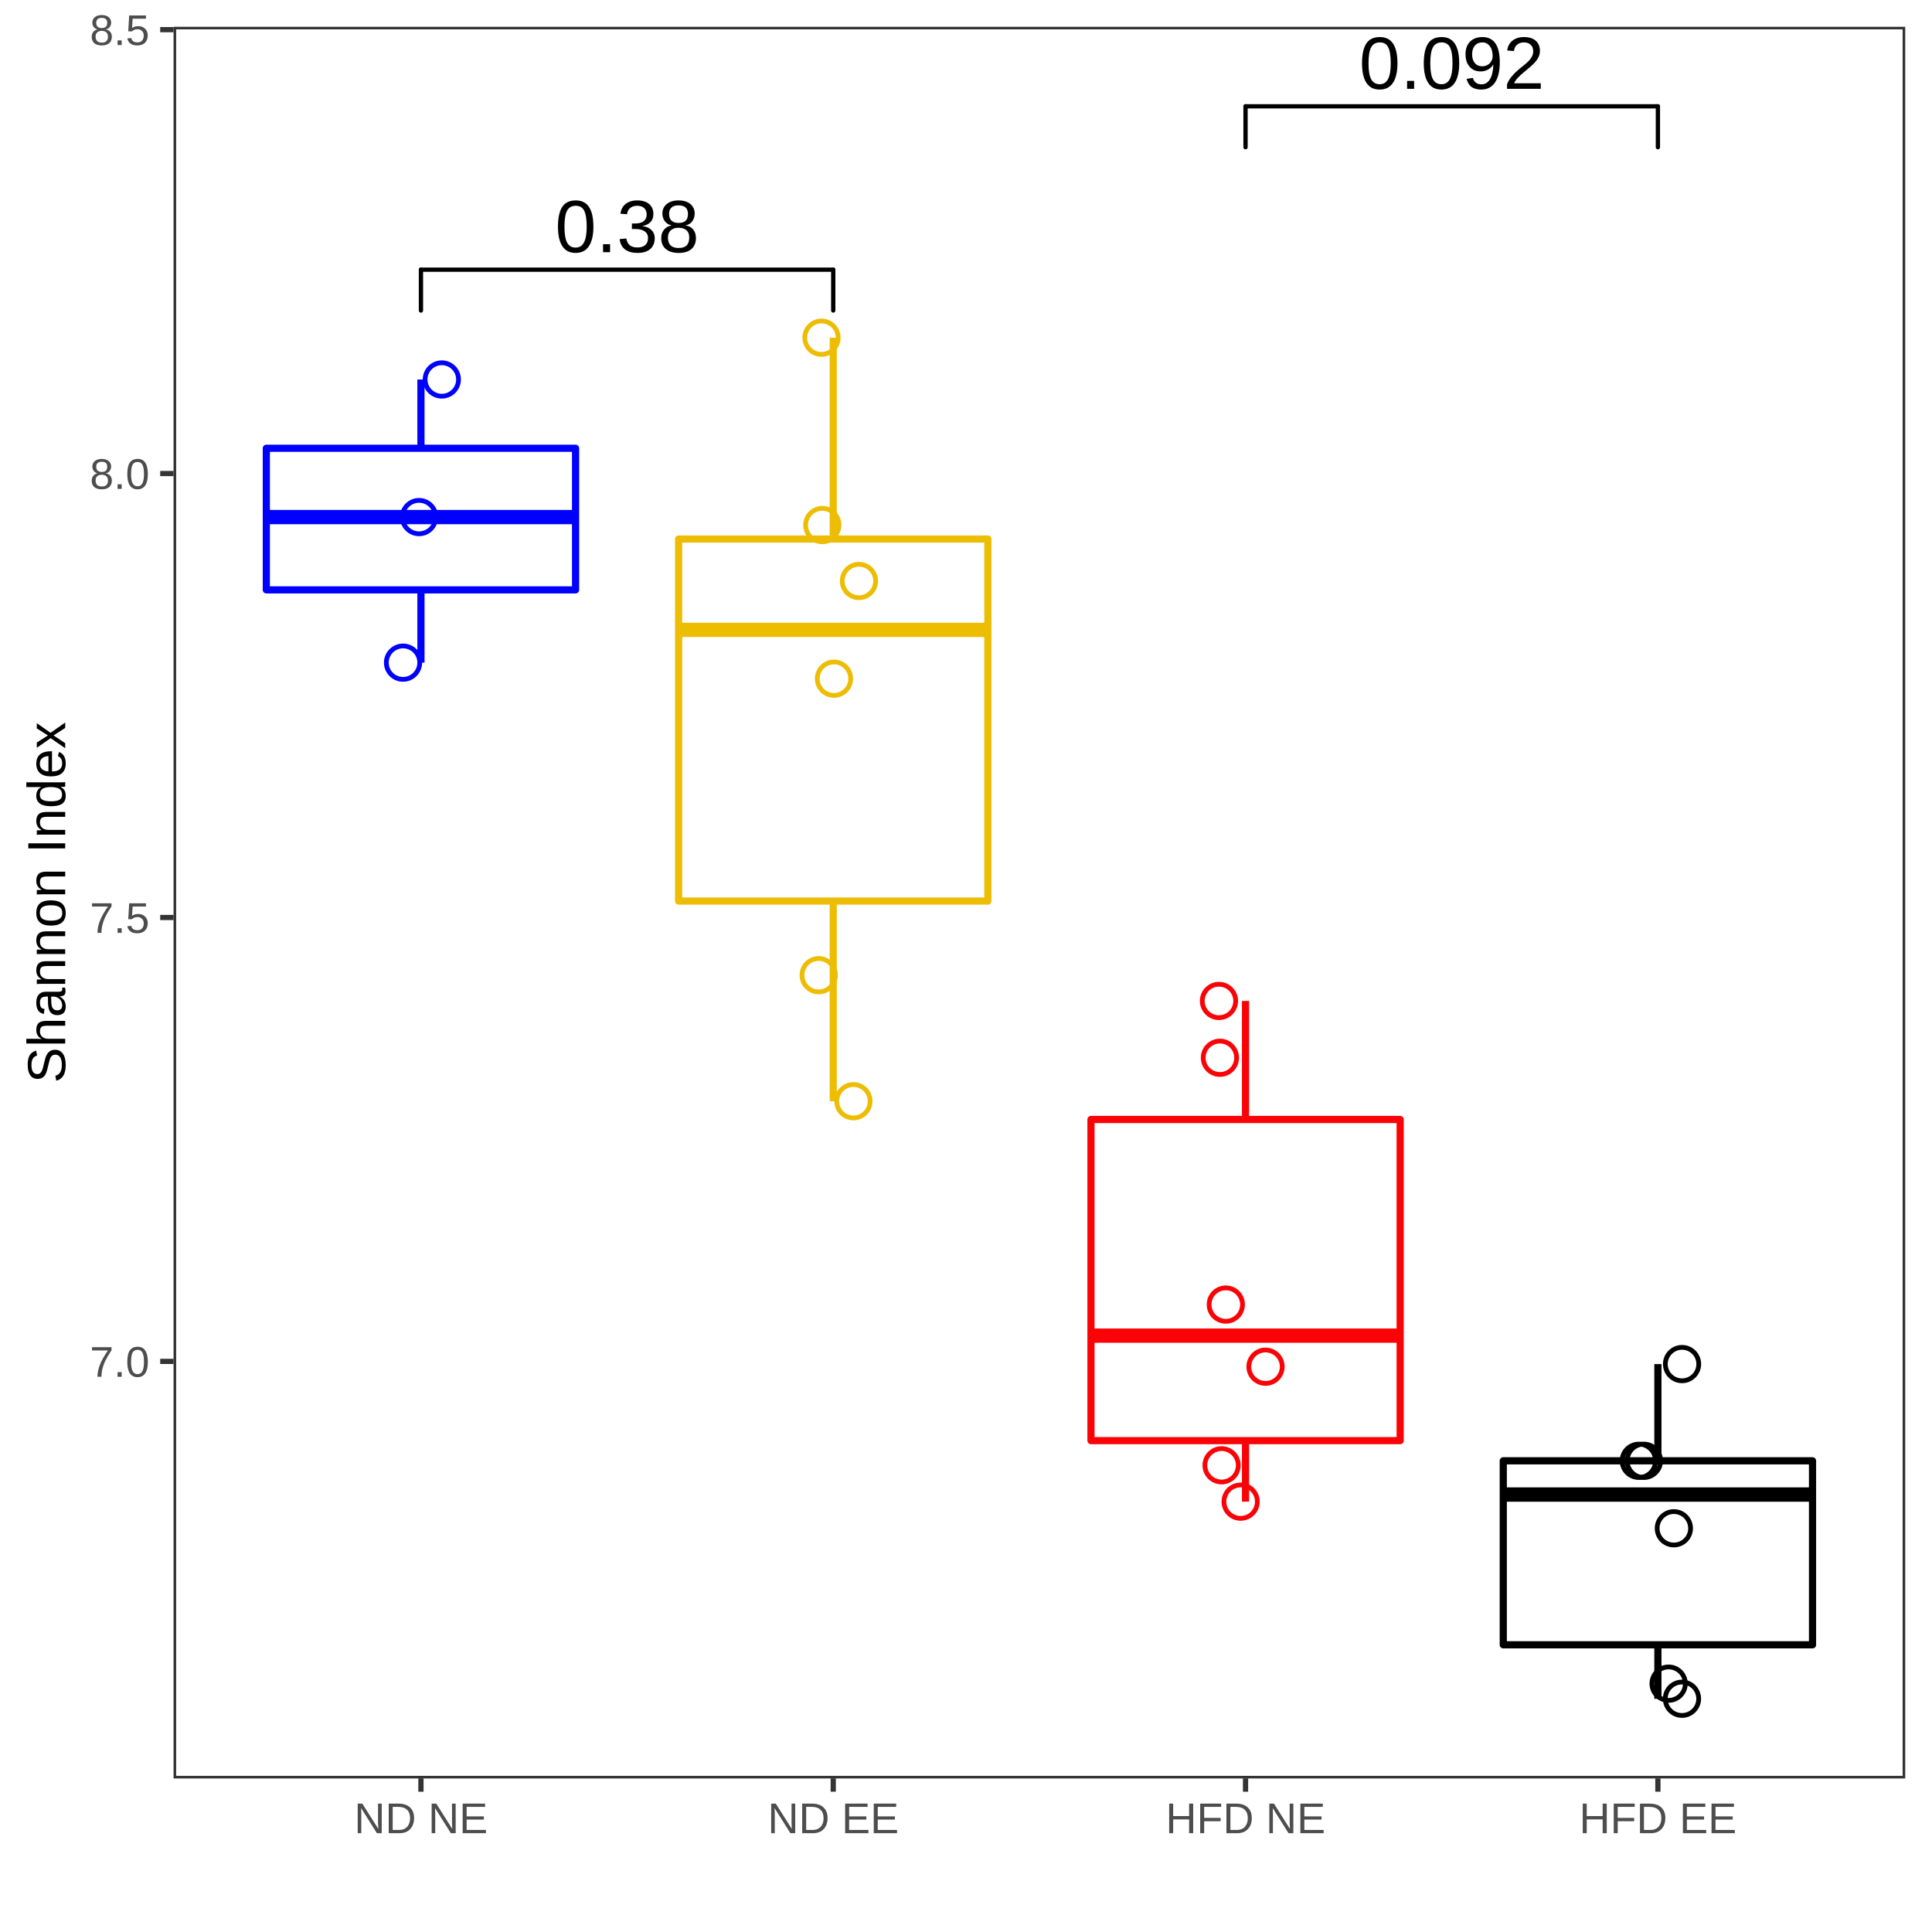
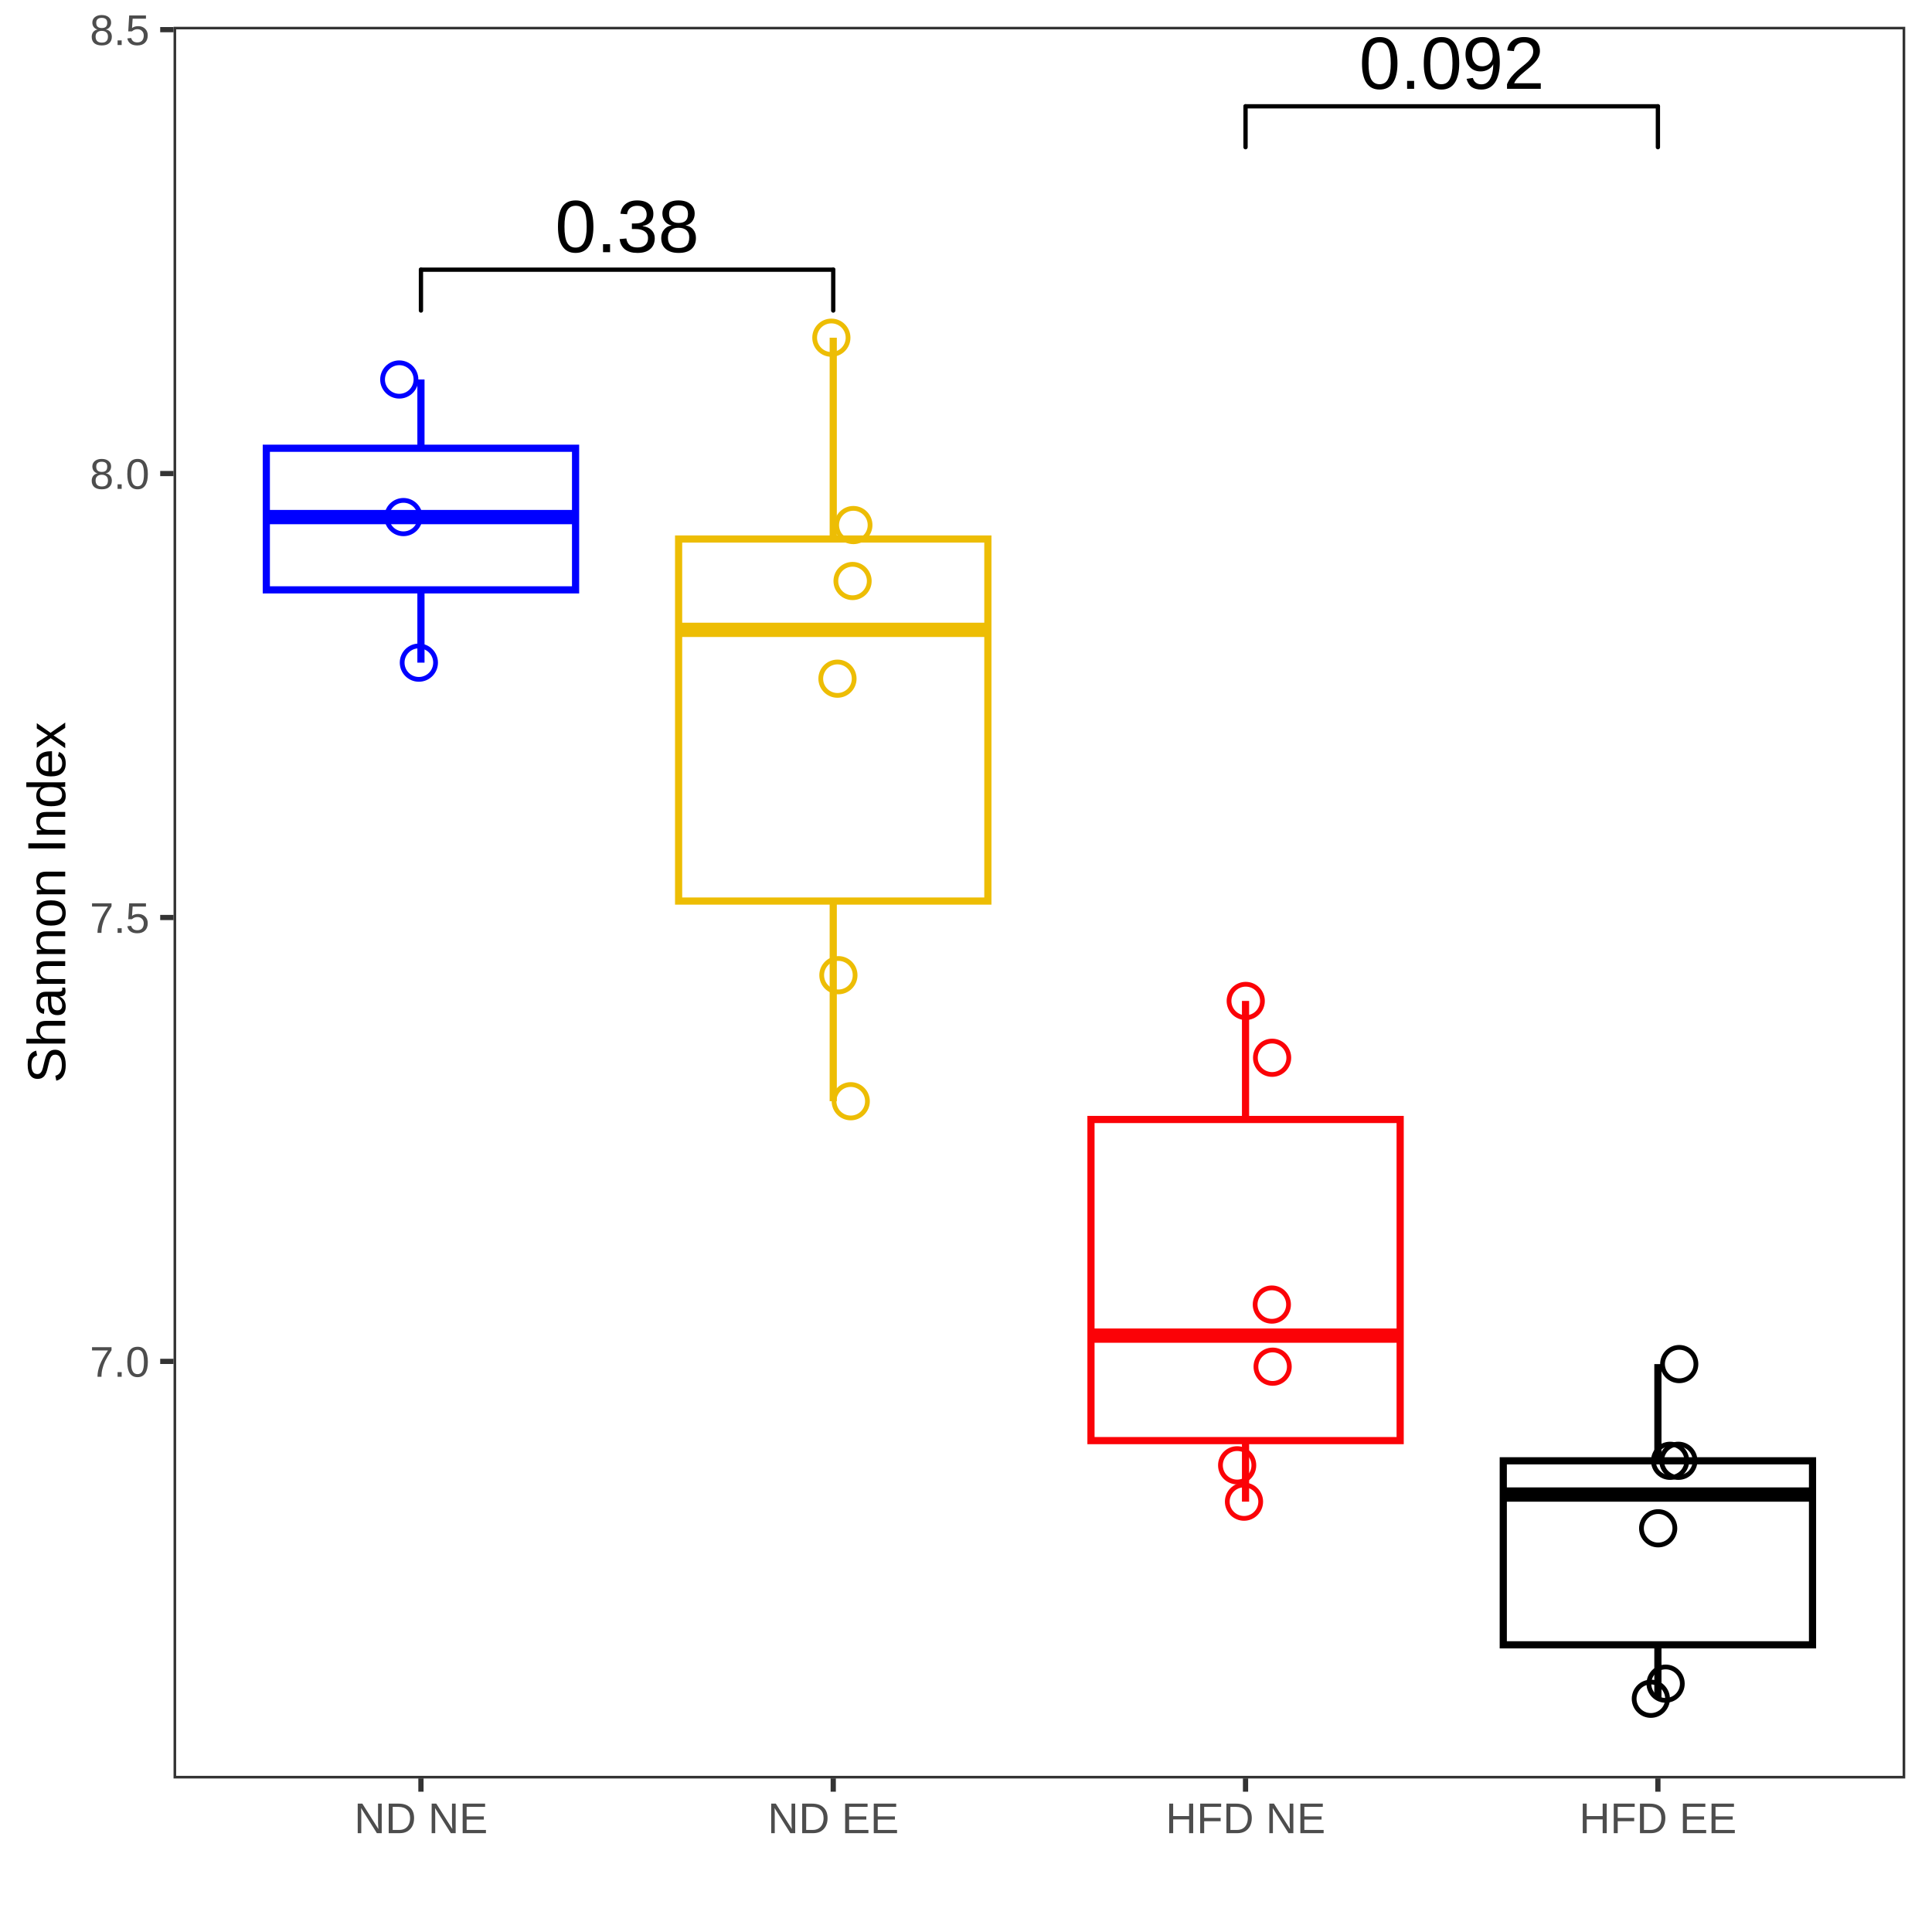
<svg xmlns="http://www.w3.org/2000/svg" class="svglite" width="288.00pt" height="288.00pt" viewBox="0 0 288.00 288.00">
  <defs>
    <style type="text/css">
    .svglite line, .svglite polyline, .svglite polygon, .svglite path, .svglite rect, .svglite circle {
      fill: none;
      stroke: #000000;
      stroke-linecap: round;
      stroke-linejoin: round;
      stroke-miterlimit: 10.00;
    }
    .svglite text {
      white-space: pre;
    }
  </style>
  </defs>
  <rect width="100%" height="100%" style="stroke: none; fill: #FFFFFF;" />
  <defs>
    <clipPath id="cpMC4wMHwyODguMDB8MC4wMHwyODguMDA=">
      <rect x="0.00" y="0.00" width="288.00" height="288.00" />
    </clipPath>
  </defs>
  <g clip-path="url(#cpMC4wMHwyODguMDB8MC4wMHwyODguMDA=)">
    <rect x="0" y="0.00" width="288.00" height="288.00" style="stroke-width: 0.78; stroke: #FFFFFF; fill: #FFFFFF;" />
  </g>
  <defs>
    <clipPath id="cpMjUuODd8Mjg0LjAxfDMuOTl8MjY1LjEw">
      <rect x="25.87" y="3.99" width="258.14" height="261.12" />
    </clipPath>
  </defs>
  <g clip-path="url(#cpMjUuODd8Mjg0LjAxfDMuOTl8MjY1LjEw)">
    <rect x="25.87" y="3.99" width="258.14" height="261.12" style="stroke-width: 0.78; stroke: none; fill: #FFFFFF;" />
    <line x1="62.75" y1="66.82" x2="62.75" y2="56.57" style="stroke-width: 1.07; stroke: #0000FF; stroke-linecap: butt;" />
    <line x1="62.75" y1="87.93" x2="62.75" y2="98.78" style="stroke-width: 1.07; stroke: #0000FF; stroke-linecap: butt;" />
-     <polygon points="39.70,66.82 39.70,87.93 85.80,87.93 85.80,66.82 39.70,66.82 " style="stroke-width: 1.07; stroke: #0000FF; fill: #FFFFFF;" />
-     <line x1="39.70" y1="77.08" x2="85.80" y2="77.08" style="stroke-width: 2.13; stroke: #0000FF; stroke-linecap: butt;" />
+     <polygon points="39.70,66.82 39.70,87.93 85.80,87.93 85.80,66.82 39.70,66.82 " style="stroke-width: 1.07; stroke: #0000FF; stroke-linecap: butt; stroke-linejoin: miter; fill: #FFFFFF;" />
+     <line x1="39.70" y1="77.08" x2="85.80" y2="77.08" style="stroke-width: 2.13; stroke: #0000FF; stroke-linecap: butt; stroke-linejoin: miter;" />
    <line x1="124.21" y1="80.35" x2="124.21" y2="50.34" style="stroke-width: 1.07; stroke: #EDBD04; stroke-linecap: butt;" />
    <line x1="124.21" y1="134.32" x2="124.21" y2="164.16" style="stroke-width: 1.07; stroke: #EDBD04; stroke-linecap: butt;" />
-     <polygon points="101.16,80.35 101.16,134.32 147.26,134.32 147.26,80.35 101.16,80.35 " style="stroke-width: 1.07; stroke: #EDBD04; fill: #FFFFFF;" />
-     <line x1="101.16" y1="93.89" x2="147.26" y2="93.89" style="stroke-width: 2.13; stroke: #EDBD04; stroke-linecap: butt;" />
+     <polygon points="101.16,80.35 101.16,134.32 147.26,134.32 147.26,80.35 101.16,80.35 " style="stroke-width: 1.07; stroke: #EDBD04; stroke-linecap: butt; stroke-linejoin: miter; fill: #FFFFFF;" />
+     <line x1="101.16" y1="93.89" x2="147.26" y2="93.89" style="stroke-width: 2.13; stroke: #EDBD04; stroke-linecap: butt; stroke-linejoin: miter;" />
    <line x1="185.67" y1="166.88" x2="185.67" y2="149.21" style="stroke-width: 1.07; stroke: #FB0207; stroke-linecap: butt;" />
    <line x1="185.67" y1="214.75" x2="185.67" y2="223.85" style="stroke-width: 1.07; stroke: #FB0207; stroke-linecap: butt;" />
-     <polygon points="162.63,166.88 162.63,214.75 208.72,214.75 208.72,166.88 162.63,166.88 " style="stroke-width: 1.07; stroke: #FB0207; fill: #FFFFFF;" />
-     <line x1="162.63" y1="199.10" x2="208.72" y2="199.10" style="stroke-width: 2.13; stroke: #FB0207; stroke-linecap: butt;" />
+     <polygon points="162.63,166.88 162.63,214.75 208.72,214.75 208.72,166.88 162.63,166.88 " style="stroke-width: 1.07; stroke: #FB0207; stroke-linecap: butt; stroke-linejoin: miter; fill: #FFFFFF;" />
+     <line x1="162.63" y1="199.10" x2="208.72" y2="199.10" style="stroke-width: 2.13; stroke: #FB0207; stroke-linecap: butt; stroke-linejoin: miter;" />
    <line x1="247.14" y1="217.76" x2="247.14" y2="203.34" style="stroke-width: 1.07; stroke-linecap: butt;" />
    <line x1="247.14" y1="245.19" x2="247.14" y2="253.23" style="stroke-width: 1.07; stroke-linecap: butt;" />
-     <polygon points="224.09,217.76 224.09,245.19 270.19,245.19 270.19,217.76 224.09,217.76 " style="stroke-width: 1.07; fill: #FFFFFF;" />
-     <line x1="224.09" y1="222.79" x2="270.19" y2="222.79" style="stroke-width: 2.13; stroke-linecap: butt;" />
-     <circle cx="245.05" cy="217.76" r="2.49" style="stroke-width: 0.71;" />
-     <circle cx="250.74" cy="203.34" r="2.49" style="stroke-width: 0.71;" />
-     <circle cx="122.04" cy="145.37" r="2.49" style="stroke-width: 0.71; stroke: #EDBD04;" />
-     <circle cx="181.71" cy="149.21" r="2.49" style="stroke-width: 0.71; stroke: #FB0207;" />
-     <circle cx="250.73" cy="253.23" r="2.49" style="stroke-width: 0.71;" />
-     <circle cx="122.46" cy="50.34" r="2.49" style="stroke-width: 0.71; stroke: #EDBD04;" />
-     <circle cx="127.22" cy="164.16" r="2.49" style="stroke-width: 0.71; stroke: #EDBD04;" />
-     <circle cx="248.74" cy="250.98" r="2.49" style="stroke-width: 0.71;" />
-     <circle cx="122.58" cy="78.27" r="2.49" style="stroke-width: 0.71; stroke: #EDBD04;" />
-     <circle cx="249.52" cy="227.82" r="2.49" style="stroke-width: 0.71;" />
-     <circle cx="182.73" cy="194.47" r="2.49" style="stroke-width: 0.71; stroke: #FB0207;" />
-     <circle cx="128.04" cy="86.61" r="2.49" style="stroke-width: 0.71; stroke: #EDBD04;" />
-     <circle cx="184.94" cy="223.85" r="2.49" style="stroke-width: 0.71; stroke: #FB0207;" />
-     <circle cx="62.47" cy="77.08" r="2.49" style="stroke-width: 0.71; stroke: #0000FF;" />
-     <circle cx="182.10" cy="218.43" r="2.49" style="stroke-width: 0.71; stroke: #FB0207;" />
-     <circle cx="60.08" cy="98.78" r="2.49" style="stroke-width: 0.71; stroke: #0000FF;" />
-     <circle cx="65.86" cy="56.57" r="2.49" style="stroke-width: 0.71; stroke: #0000FF;" />
-     <circle cx="181.85" cy="157.68" r="2.49" style="stroke-width: 0.71; stroke: #FB0207;" />
-     <circle cx="188.65" cy="203.73" r="2.49" style="stroke-width: 0.71; stroke: #FB0207;" />
-     <circle cx="244.30" cy="217.76" r="2.49" style="stroke-width: 0.71;" />
-     <circle cx="124.32" cy="101.17" r="2.49" style="stroke-width: 0.71; stroke: #EDBD04;" />
+     <polygon points="224.09,217.76 224.09,245.19 270.19,245.19 270.19,217.76 224.09,217.76 " style="stroke-width: 1.07; stroke-linecap: butt; stroke-linejoin: miter; fill: #FFFFFF;" />
+     <line x1="224.09" y1="222.79" x2="270.19" y2="222.79" style="stroke-width: 2.13; stroke-linecap: butt; stroke-linejoin: miter;" />
+     <circle cx="250.19" cy="217.76" r="2.49" style="stroke-width: 0.71;" />
+     <circle cx="250.32" cy="203.34" r="2.49" style="stroke-width: 0.71;" />
+     <circle cx="124.98" cy="145.37" r="2.49" style="stroke-width: 0.71; stroke: #EDBD04;" />
+     <circle cx="185.70" cy="149.21" r="2.49" style="stroke-width: 0.71; stroke: #FB0207;" />
+     <circle cx="246.09" cy="253.23" r="2.49" style="stroke-width: 0.71;" />
+     <circle cx="123.93" cy="50.34" r="2.49" style="stroke-width: 0.71; stroke: #EDBD04;" />
+     <circle cx="126.82" cy="164.16" r="2.49" style="stroke-width: 0.71; stroke: #EDBD04;" />
+     <circle cx="248.29" cy="250.98" r="2.49" style="stroke-width: 0.71;" />
+     <circle cx="127.21" cy="78.27" r="2.49" style="stroke-width: 0.71; stroke: #EDBD04;" />
+     <circle cx="247.18" cy="227.82" r="2.49" style="stroke-width: 0.71;" />
+     <circle cx="189.59" cy="194.47" r="2.49" style="stroke-width: 0.71; stroke: #FB0207;" />
+     <circle cx="127.09" cy="86.61" r="2.49" style="stroke-width: 0.71; stroke: #EDBD04;" />
+     <circle cx="185.44" cy="223.85" r="2.49" style="stroke-width: 0.71; stroke: #FB0207;" />
+     <circle cx="60.14" cy="77.08" r="2.49" style="stroke-width: 0.71; stroke: #0000FF;" />
+     <circle cx="184.42" cy="218.43" r="2.49" style="stroke-width: 0.71; stroke: #FB0207;" />
+     <circle cx="62.44" cy="98.78" r="2.49" style="stroke-width: 0.71; stroke: #0000FF;" />
+     <circle cx="59.52" cy="56.57" r="2.49" style="stroke-width: 0.71; stroke: #0000FF;" />
+     <circle cx="189.63" cy="157.68" r="2.49" style="stroke-width: 0.71; stroke: #FB0207;" />
+     <circle cx="189.71" cy="203.73" r="2.49" style="stroke-width: 0.71; stroke: #FB0207;" />
+     <circle cx="248.96" cy="217.76" r="2.49" style="stroke-width: 0.71;" />
+     <circle cx="124.84" cy="101.17" r="2.49" style="stroke-width: 0.71; stroke: #EDBD04;" />
    <text x="216.41" y="13.24" text-anchor="middle" style="font-size: 11.04px; font-family: &quot;Arial&quot;;" textLength="27.60px" lengthAdjust="spacingAndGlyphs">0.092</text>
    <line x1="247.14" y1="21.94" x2="247.14" y2="15.85" style="stroke-width: 0.64;" />
    <line x1="247.14" y1="15.85" x2="185.67" y2="15.85" style="stroke-width: 0.64;" />
    <line x1="185.67" y1="15.85" x2="185.67" y2="21.94" style="stroke-width: 0.64;" />
    <text x="93.48" y="37.59" text-anchor="middle" style="font-size: 11.04px; font-family: &quot;Arial&quot;;" textLength="21.47px" lengthAdjust="spacingAndGlyphs">0.38</text>
    <line x1="124.21" y1="46.29" x2="124.21" y2="40.20" style="stroke-width: 0.64;" />
    <line x1="124.21" y1="40.20" x2="62.75" y2="40.20" style="stroke-width: 0.64;" />
    <line x1="62.75" y1="40.20" x2="62.75" y2="46.29" style="stroke-width: 0.64;" />
    <rect x="25.87" y="3.99" width="258.14" height="261.12" style="stroke-width: 0.78; stroke: #333333;" />
  </g>
  <g clip-path="url(#cpMC4wMHwyODguMDB8MC4wMHwyODguMDA=)">
    <text x="22.29" y="205.23" text-anchor="end" style="font-size: 6.40px;fill: #4D4D4D; font-family: &quot;Arial&quot;;" textLength="8.89px" lengthAdjust="spacingAndGlyphs">7.0</text>
    <text x="22.29" y="139.06" text-anchor="end" style="font-size: 6.40px;fill: #4D4D4D; font-family: &quot;Arial&quot;;" textLength="8.89px" lengthAdjust="spacingAndGlyphs">7.5</text>
    <text x="22.29" y="72.88" text-anchor="end" style="font-size: 6.40px;fill: #4D4D4D; font-family: &quot;Arial&quot;;" textLength="8.89px" lengthAdjust="spacingAndGlyphs">8.0</text>
    <text x="22.29" y="6.71" text-anchor="end" style="font-size: 6.40px;fill: #4D4D4D; font-family: &quot;Arial&quot;;" textLength="8.89px" lengthAdjust="spacingAndGlyphs">8.5</text>
    <polyline points="23.88,202.94 25.87,202.94 " style="stroke-width: 0.78; stroke: #333333; stroke-linecap: butt;" />
    <polyline points="23.88,136.77 25.87,136.77 " style="stroke-width: 0.78; stroke: #333333; stroke-linecap: butt;" />
    <polyline points="23.88,70.59 25.87,70.59 " style="stroke-width: 0.78; stroke: #333333; stroke-linecap: butt;" />
    <polyline points="23.88,4.42 25.87,4.42 " style="stroke-width: 0.78; stroke: #333333; stroke-linecap: butt;" />
    <polyline points="62.75,267.09 62.75,265.10 " style="stroke-width: 0.78; stroke: #333333; stroke-linecap: butt;" />
    <polyline points="124.21,267.09 124.21,265.10 " style="stroke-width: 0.78; stroke: #333333; stroke-linecap: butt;" />
    <polyline points="185.67,267.09 185.67,265.10 " style="stroke-width: 0.78; stroke: #333333; stroke-linecap: butt;" />
    <polyline points="247.14,267.09 247.14,265.10 " style="stroke-width: 0.78; stroke: #333333; stroke-linecap: butt;" />
    <text x="62.75" y="273.27" text-anchor="middle" style="font-size: 6.40px;fill: #4D4D4D; font-family: &quot;Arial&quot;;" textLength="19.89px" lengthAdjust="spacingAndGlyphs">ND NE</text>
    <text x="124.21" y="273.27" text-anchor="middle" style="font-size: 6.40px;fill: #4D4D4D; font-family: &quot;Arial&quot;;" textLength="19.53px" lengthAdjust="spacingAndGlyphs">ND EE</text>
    <text x="185.67" y="273.27" text-anchor="middle" style="font-size: 6.40px;fill: #4D4D4D; font-family: &quot;Arial&quot;;" textLength="23.79px" lengthAdjust="spacingAndGlyphs">HFD NE</text>
    <text x="247.14" y="273.27" text-anchor="middle" style="font-size: 6.40px;fill: #4D4D4D; font-family: &quot;Arial&quot;;" textLength="23.44px" lengthAdjust="spacingAndGlyphs">HFD EE</text>
    <text transform="translate(9.72,134.54) rotate(-90)" text-anchor="middle" style="font-size: 8.00px; font-family: &quot;Arial&quot;;" textLength="53.83px" lengthAdjust="spacingAndGlyphs">Shannon Index</text>
  </g>
</svg>
